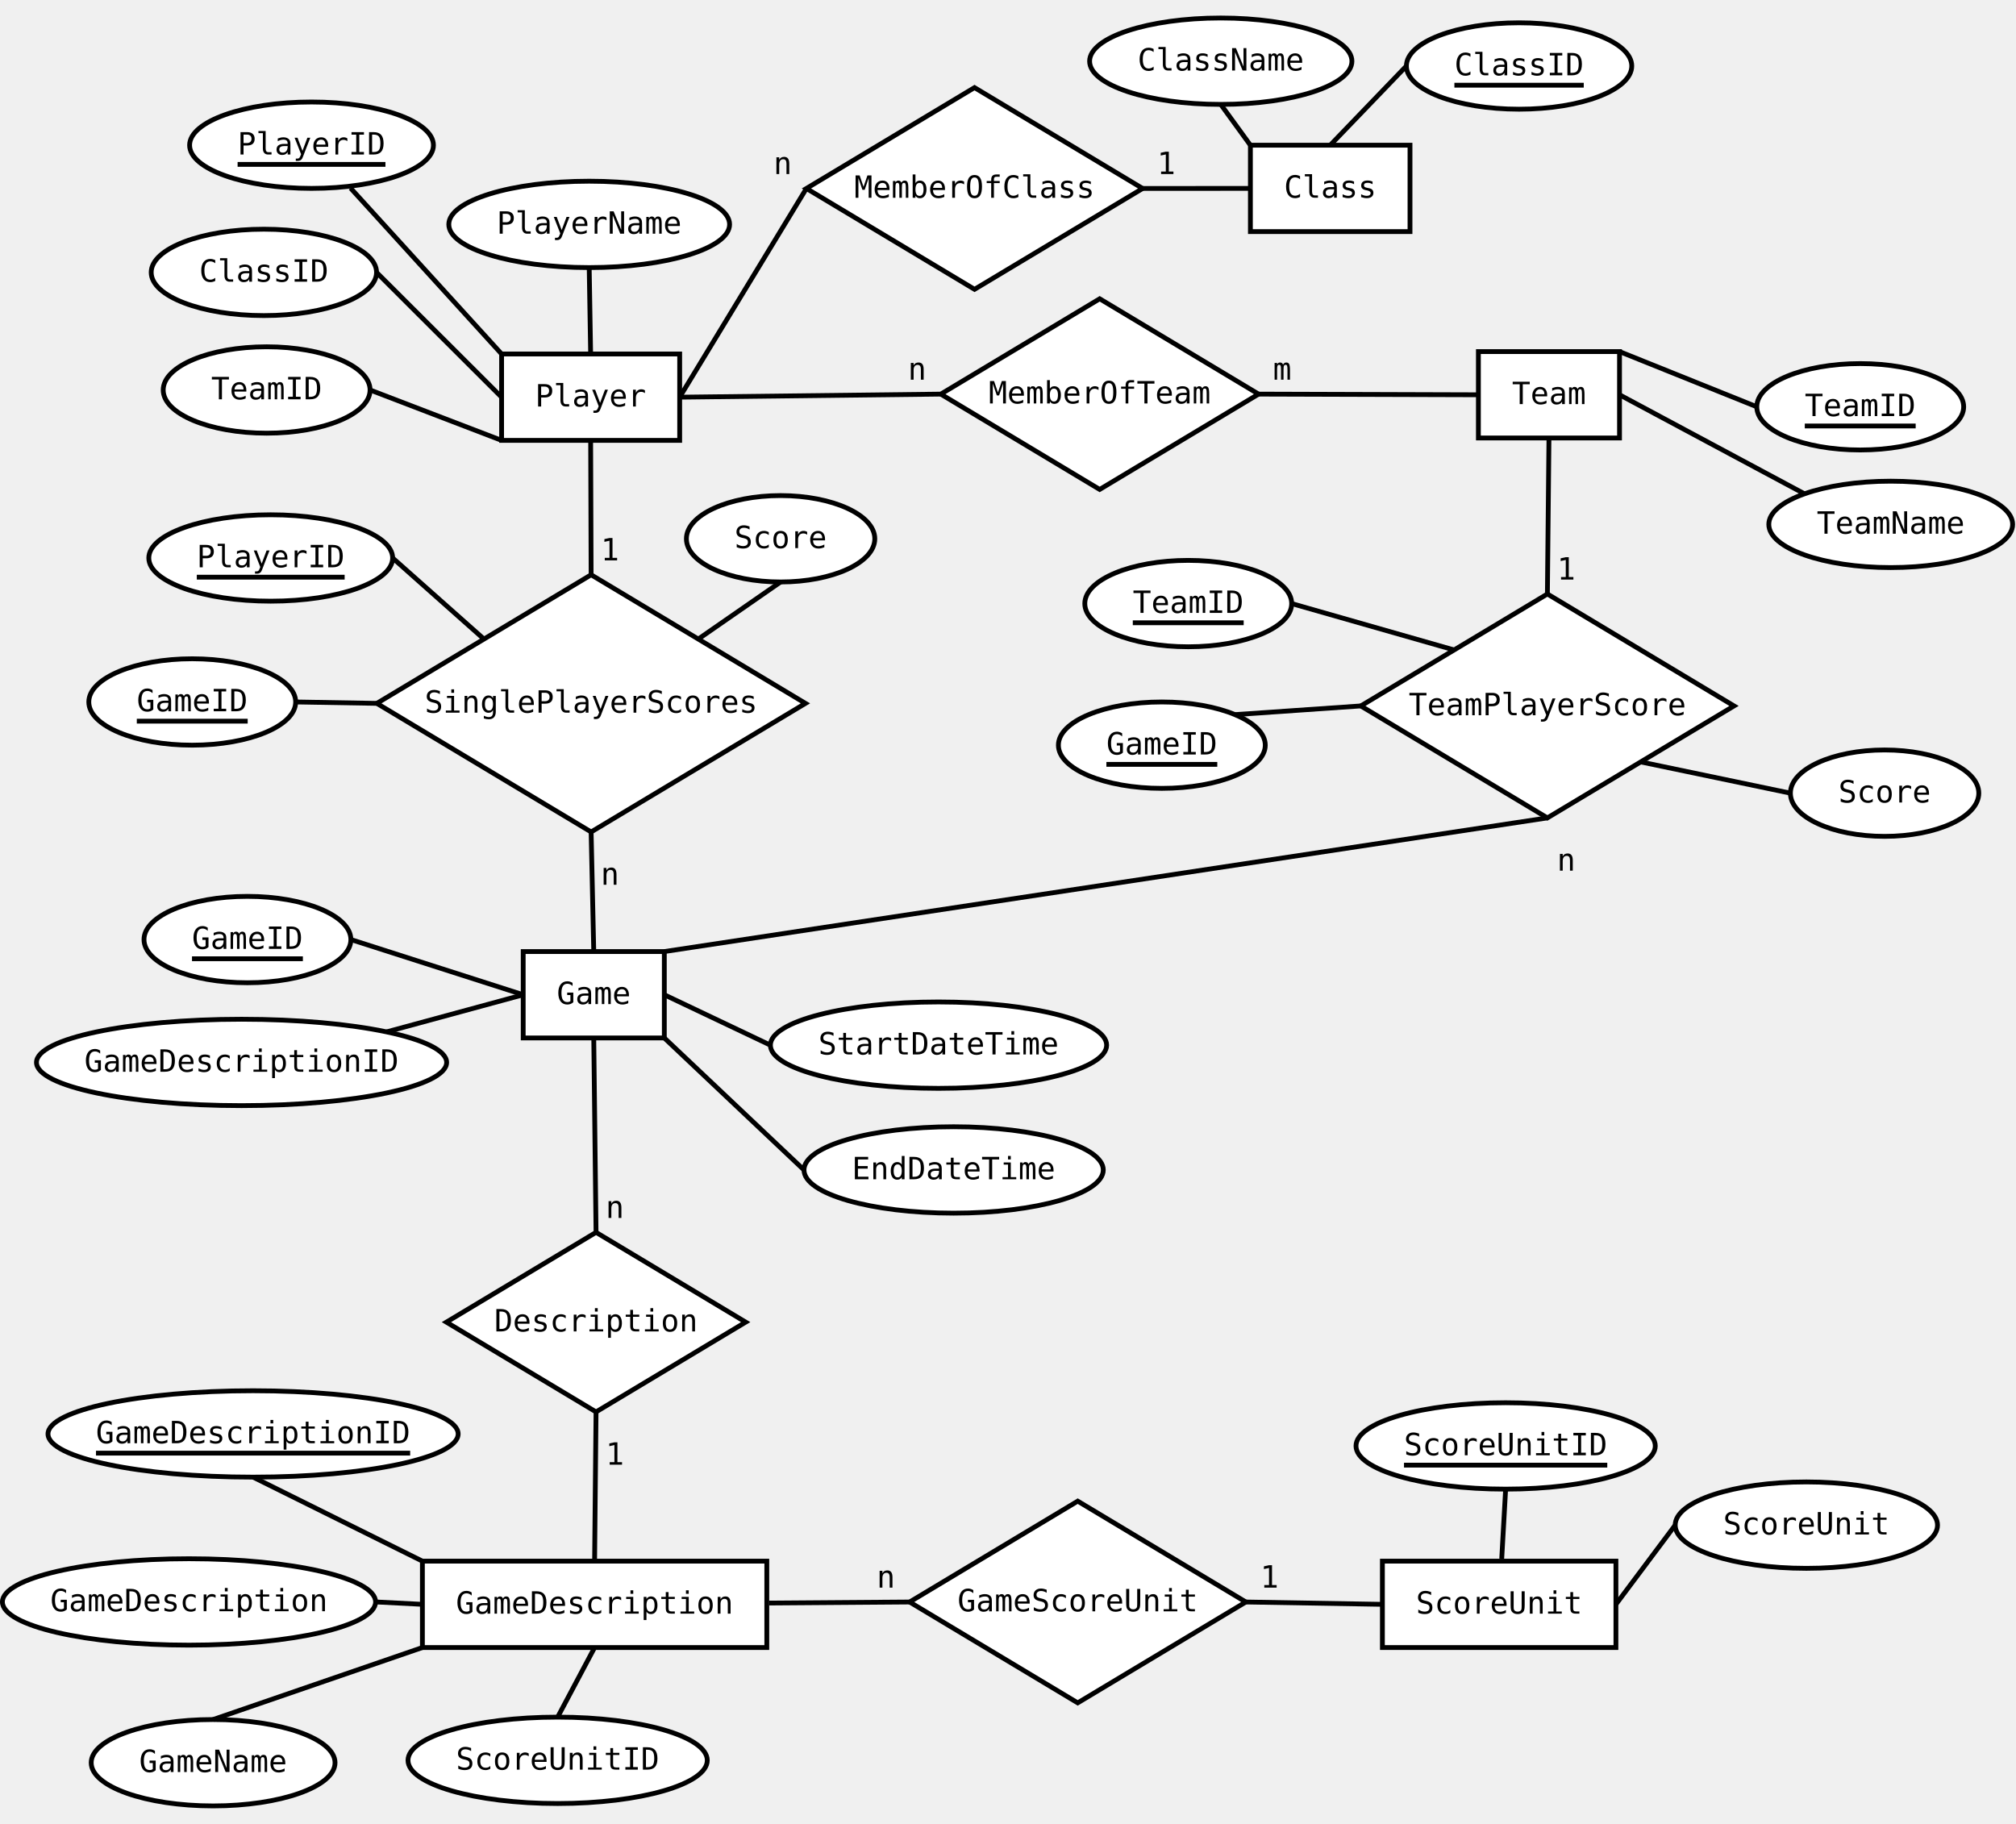
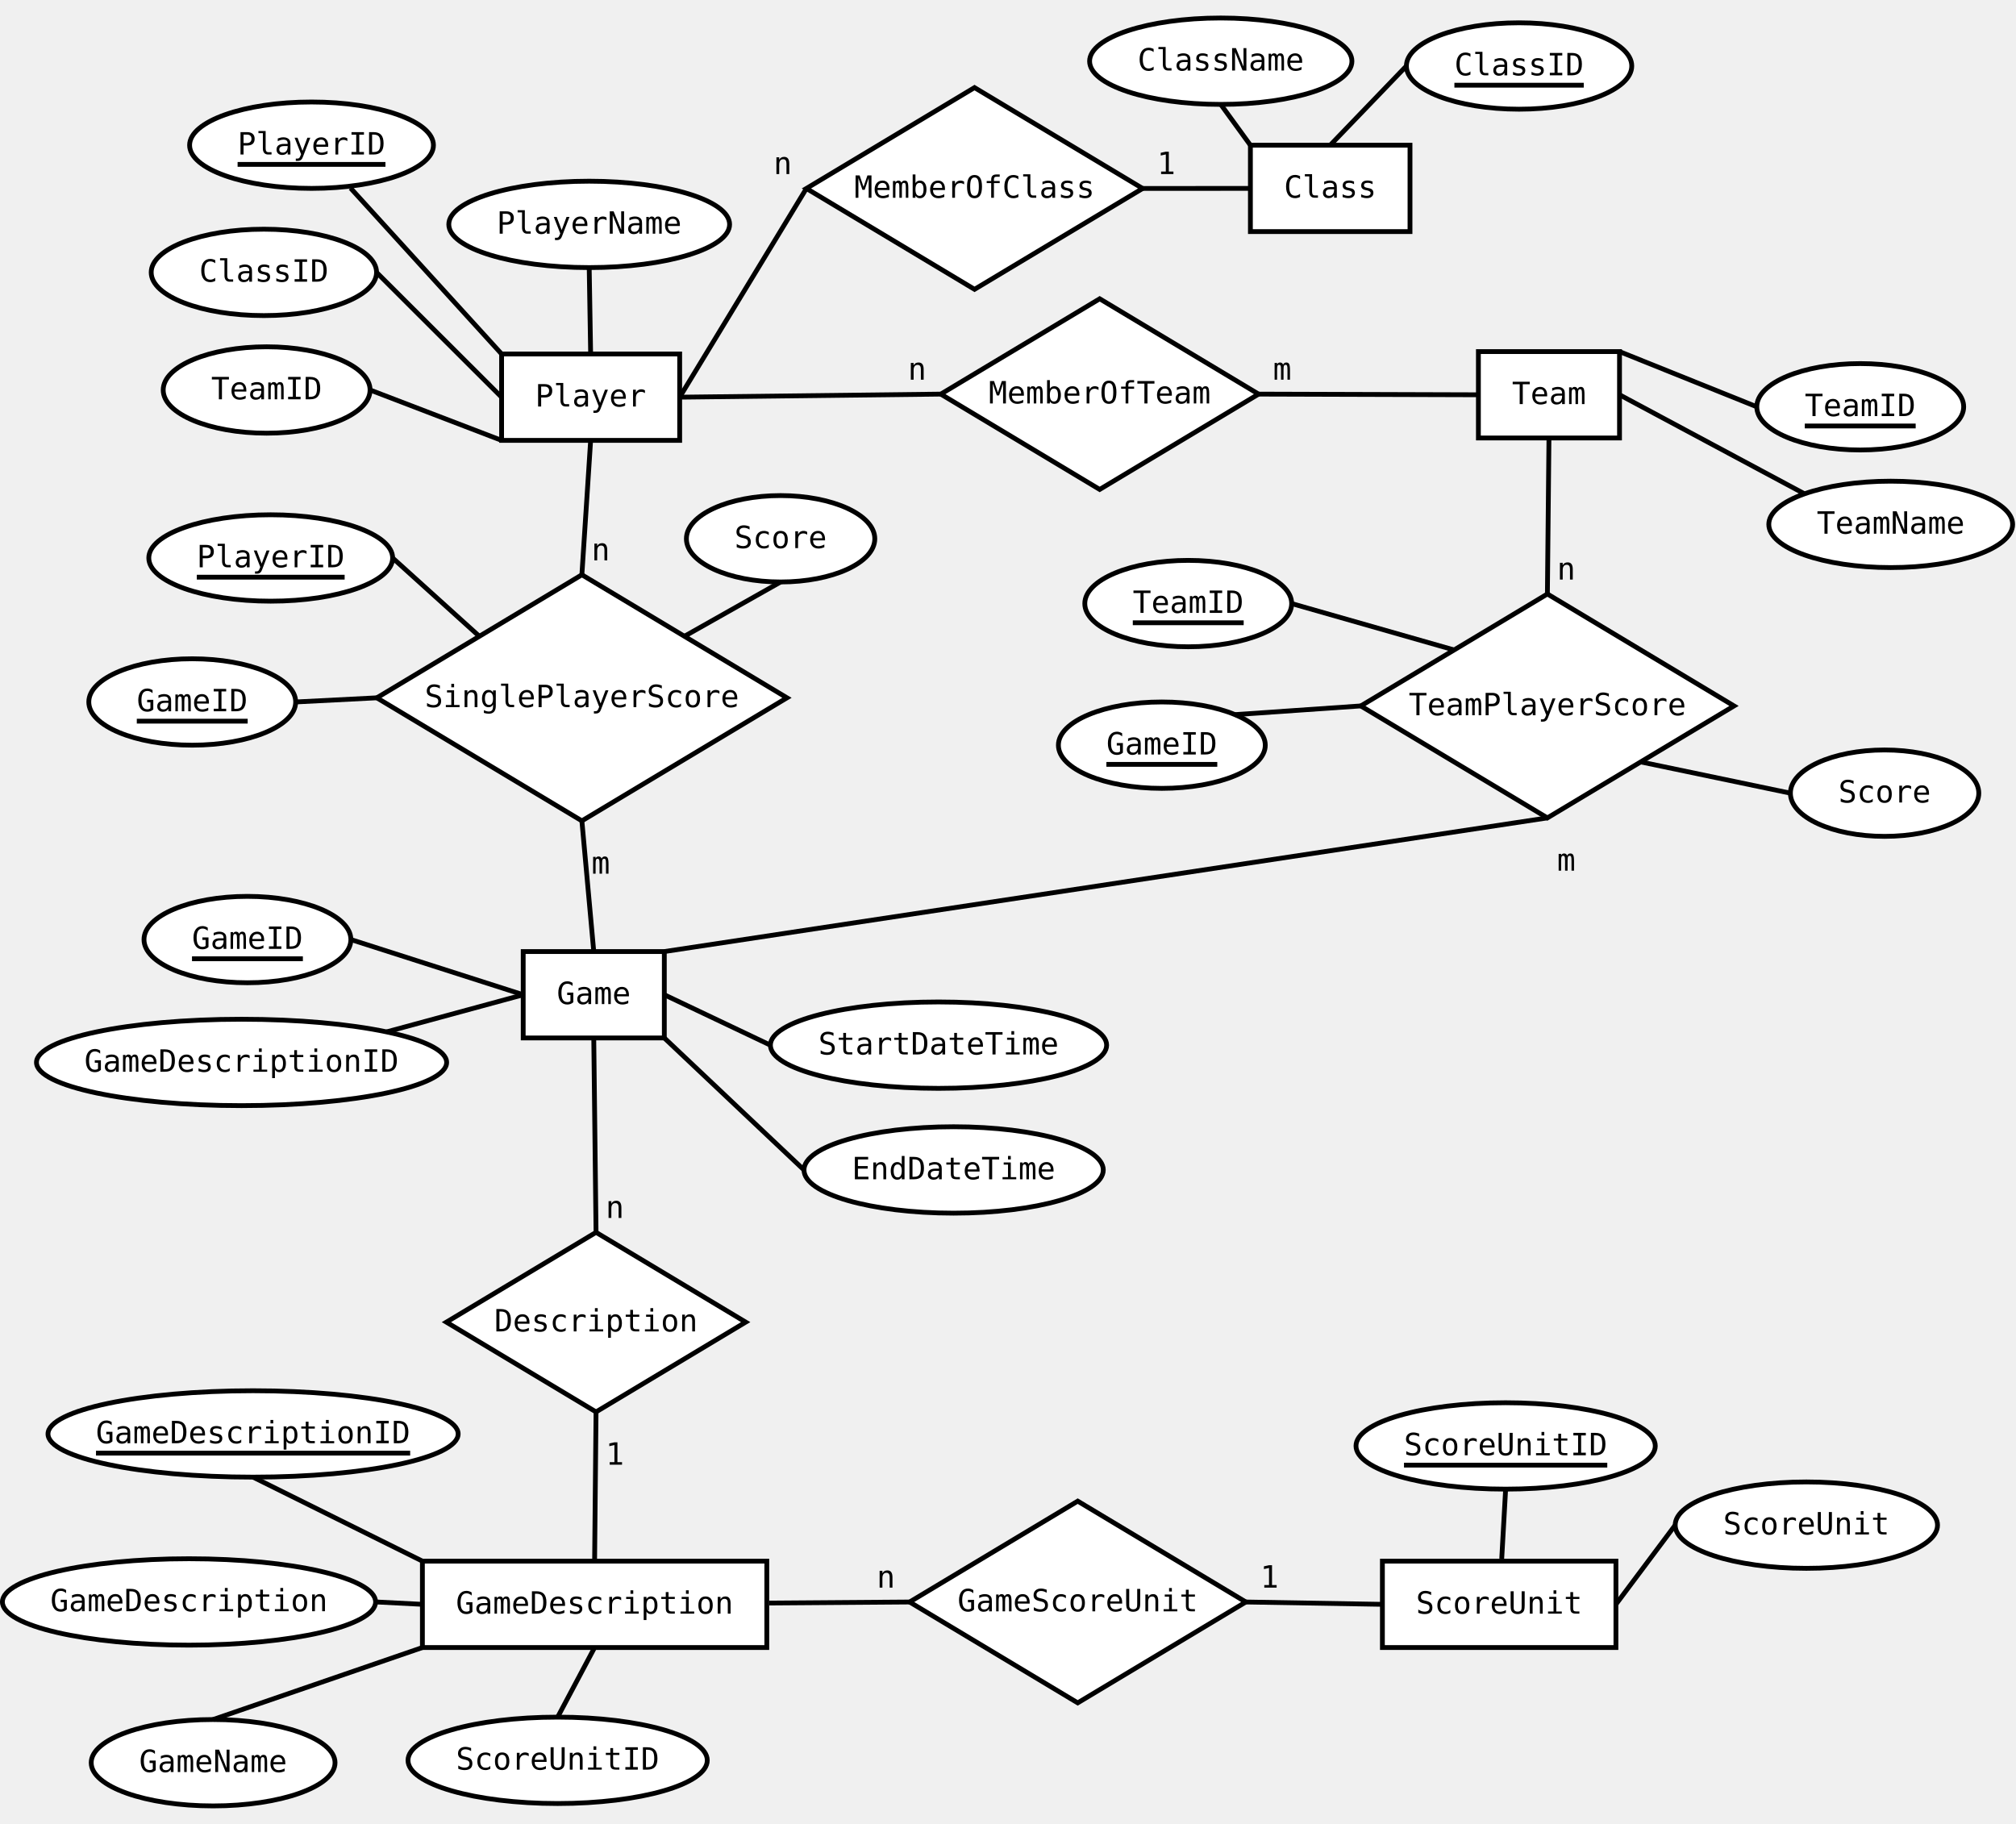
<svg xmlns="http://www.w3.org/2000/svg" width="42cm" height="38cm" viewBox="8 73 840 747">
  <g id="Hintergrund">
    <g>
      <rect style="fill: #ffffff; fill-opacity: 1; stroke-opacity: 1; stroke-width: 2; stroke: #000000" x="217" y="214" width="74.2" height="36" />
      <text font-size="12.8" style="fill: #000000; fill-opacity: 1; stroke: none;text-anchor:middle;font-family:monospace;font-style:normal;font-weight:normal" x="254.1" y="235.881">Player</text>
    </g>
    <g>
      <rect style="fill: #ffffff; fill-opacity: 1; stroke-opacity: 1; stroke-width: 2; stroke: #000000" x="529" y="127" width="66.5" height="36" />
      <text font-size="12.8" style="fill: #000000; fill-opacity: 1; stroke: none;text-anchor:middle;font-family:monospace;font-style:normal;font-weight:normal" x="562.25" y="148.881">Class</text>
    </g>
    <g>
      <polygon style="fill: #ffffff; fill-opacity: 1; stroke-opacity: 1; stroke-width: 2; stroke: #000000" fill-rule="evenodd" points="344,145.03 414.05,103 484.1,145.03 414.05,187.06 " />
      <text font-size="12.8" style="fill: #000000; fill-opacity: 1; stroke: none;text-anchor:end;font-family:monospace;font-style:normal;font-weight:normal" x="338" y="139.03">n</text>
      <text font-size="12.8" style="fill: #000000; fill-opacity: 1; stroke: none;text-anchor:start;font-family:monospace;font-style:normal;font-weight:normal" x="490.1" y="139.03">1</text>
      <text font-size="12.8" style="fill: #000000; fill-opacity: 1; stroke: none;text-anchor:middle;font-family:monospace;font-style:normal;font-weight:normal" x="414.05" y="148.911">MemberOfClass</text>
    </g>
    <line style="fill: none; stroke-opacity: 1; stroke-width: 2; stroke: #000000" x1="291.2" y1="232" x2="344" y2="145.03" />
    <line style="fill: none; stroke-opacity: 1; stroke-width: 2; stroke: #000000" x1="484.1" y1="145.03" x2="529" y2="145" />
    <g>
      <ellipse style="fill: #ffffff; fill-opacity: 1; stroke: none" cx="253.5" cy="160" rx="58.5" ry="18" />
      <ellipse style="fill: none; stroke-opacity: 1; stroke-width: 2; stroke: #000000" cx="253.5" cy="160" rx="58.5" ry="18" />
      <text font-size="12.8" style="fill: #000000; fill-opacity: 1; stroke: none;text-anchor:middle;font-family:monospace;font-style:normal;font-weight:normal" x="253.5" y="163.881">PlayerName</text>
    </g>
    <line style="fill: none; stroke-opacity: 1; stroke-width: 2; stroke: #000000" x1="253.5" y1="178" x2="254.1" y2="214" />
    <g>
      <ellipse style="fill: #ffffff; fill-opacity: 1; stroke: none" cx="516.65" cy="92" rx="54.65" ry="18" />
      <ellipse style="fill: none; stroke-opacity: 1; stroke-width: 2; stroke: #000000" cx="516.65" cy="92" rx="54.65" ry="18" />
      <text font-size="12.8" style="fill: #000000; fill-opacity: 1; stroke: none;text-anchor:middle;font-family:monospace;font-style:normal;font-weight:normal" x="516.65" y="95.881">ClassName</text>
    </g>
    <line style="fill: none; stroke-opacity: 1; stroke-width: 2; stroke: #000000" x1="529" y1="127" x2="516.65" y2="110" />
    <g>
      <rect style="fill: #ffffff; fill-opacity: 1; stroke-opacity: 1; stroke-width: 2; stroke: #000000" x="226" y="463" width="58.8" height="36" />
      <text font-size="12.8" style="fill: #000000; fill-opacity: 1; stroke: none;text-anchor:middle;font-family:monospace;font-style:normal;font-weight:normal" x="255.4" y="484.881">Game</text>
    </g>
    <g>
      <ellipse style="fill: #ffffff; fill-opacity: 1; stroke: none" cx="96.8" cy="801" rx="50.8" ry="18" />
      <ellipse style="fill: none; stroke-opacity: 1; stroke-width: 2; stroke: #000000" cx="96.8" cy="801" rx="50.8" ry="18" />
      <text font-size="12.8" style="fill: #000000; fill-opacity: 1; stroke: none;text-anchor:middle;font-family:monospace;font-style:normal;font-weight:normal" x="96.8" y="804.881">GameName</text>
    </g>
    <g>
      <ellipse style="fill: #ffffff; fill-opacity: 1; stroke: none" cx="86.75" cy="734" rx="77.75" ry="18" />
      <ellipse style="fill: none; stroke-opacity: 1; stroke-width: 2; stroke: #000000" cx="86.75" cy="734" rx="77.75" ry="18" />
      <text font-size="12.8" style="fill: #000000; fill-opacity: 1; stroke: none;text-anchor:middle;font-family:monospace;font-style:normal;font-weight:normal" x="86.75" y="737.881">GameDescription</text>
    </g>
    <g>
      <ellipse style="fill: #ffffff; fill-opacity: 1; stroke: none" cx="137.8" cy="127" rx="50.8" ry="18" />
      <ellipse style="fill: none; stroke-opacity: 1; stroke-width: 2; stroke: #000000" cx="137.8" cy="127" rx="50.8" ry="18" />
      <text font-size="12.8" style="fill: #000000; fill-opacity: 1; stroke: none;text-anchor:middle;font-family:monospace;font-style:normal;font-weight:normal" x="137.8" y="130.881">PlayerID</text>
      <line style="fill: none; stroke-opacity: 1; stroke-width: 2; stroke: #000000" x1="107" y1="135" x2="168.6" y2="135" />
    </g>
    <g>
      <ellipse style="fill: #ffffff; fill-opacity: 1; stroke: none" cx="640.95" cy="94" rx="46.95" ry="18" />
      <ellipse style="fill: none; stroke-opacity: 1; stroke-width: 2; stroke: #000000" cx="640.95" cy="94" rx="46.95" ry="18" />
      <text font-size="12.8" style="fill: #000000; fill-opacity: 1; stroke: none;text-anchor:middle;font-family:monospace;font-style:normal;font-weight:normal" x="640.95" y="97.881">ClassID</text>
      <line style="fill: none; stroke-opacity: 1; stroke-width: 2; stroke: #000000" x1="614" y1="102" x2="667.9" y2="102" />
    </g>
    <line style="fill: none; stroke-opacity: 1; stroke-width: 2; stroke: #000000" x1="154.062" y1="144.863" x2="217" y2="214" />
    <line style="fill: none; stroke-opacity: 1; stroke-width: 2; stroke: #000000" x1="562.25" y1="127" x2="594" y2="94" />
    <g>
      <ellipse style="fill: #ffffff; fill-opacity: 1; stroke: none" cx="111.1" cy="458" rx="43.1" ry="18" />
      <ellipse style="fill: none; stroke-opacity: 1; stroke-width: 2; stroke: #000000" cx="111.1" cy="458" rx="43.1" ry="18" />
      <text font-size="12.8" style="fill: #000000; fill-opacity: 1; stroke: none;text-anchor:middle;font-family:monospace;font-style:normal;font-weight:normal" x="111.1" y="461.881">GameID</text>
      <line style="fill: none; stroke-opacity: 1; stroke-width: 2; stroke: #000000" x1="88" y1="466" x2="134.2" y2="466" />
    </g>
    <g>
      <ellipse style="fill: #ffffff; fill-opacity: 1; stroke: none" cx="399.05" cy="502" rx="70.05" ry="18" />
      <ellipse style="fill: none; stroke-opacity: 1; stroke-width: 2; stroke: #000000" cx="399.05" cy="502" rx="70.05" ry="18" />
      <text font-size="12.8" style="fill: #000000; fill-opacity: 1; stroke: none;text-anchor:middle;font-family:monospace;font-style:normal;font-weight:normal" x="399.05" y="505.881">StartDateTime</text>
    </g>
    <g>
      <ellipse style="fill: #ffffff; fill-opacity: 1; stroke: none" cx="405.35" cy="554" rx="62.35" ry="18" />
      <ellipse style="fill: none; stroke-opacity: 1; stroke-width: 2; stroke: #000000" cx="405.35" cy="554" rx="62.35" ry="18" />
      <text font-size="12.8" style="fill: #000000; fill-opacity: 1; stroke: none;text-anchor:middle;font-family:monospace;font-style:normal;font-weight:normal" x="405.35" y="557.881">EndDateTime</text>
    </g>
    <g>
      <ellipse style="fill: #ffffff; fill-opacity: 1; stroke: none" cx="117.95" cy="180" rx="46.95" ry="18" />
      <ellipse style="fill: none; stroke-opacity: 1; stroke-width: 2; stroke: #000000" cx="117.95" cy="180" rx="46.95" ry="18" />
      <text font-size="12.8" style="fill: #000000; fill-opacity: 1; stroke: none;text-anchor:middle;font-family:monospace;font-style:normal;font-weight:normal" x="117.95" y="183.881">ClassID</text>
    </g>
    <line style="fill: none; stroke-opacity: 1; stroke-width: 2; stroke: #000000" x1="164.9" y1="180" x2="217" y2="232" />
    <g>
      <rect style="fill: #ffffff; fill-opacity: 1; stroke-opacity: 1; stroke-width: 2; stroke: #000000" x="184" y="717" width="143.5" height="36" />
      <text font-size="12.8" style="fill: #000000; fill-opacity: 1; stroke: none;text-anchor:middle;font-family:monospace;font-style:normal;font-weight:normal" x="255.75" y="738.881">GameDescription</text>
    </g>
    <g>
      <ellipse style="fill: #ffffff; fill-opacity: 1; stroke: none" cx="113.45" cy="664" rx="85.45" ry="18" />
      <ellipse style="fill: none; stroke-opacity: 1; stroke-width: 2; stroke: #000000" cx="113.45" cy="664" rx="85.45" ry="18" />
      <text font-size="12.8" style="fill: #000000; fill-opacity: 1; stroke: none;text-anchor:middle;font-family:monospace;font-style:normal;font-weight:normal" x="113.45" y="667.881">GameDescriptionID</text>
      <line style="fill: none; stroke-opacity: 1; stroke-width: 2; stroke: #000000" x1="48" y1="672" x2="178.9" y2="672" />
    </g>
    <g>
      <ellipse style="fill: #ffffff; fill-opacity: 1; stroke: none" cx="108.65" cy="509.2" rx="85.45" ry="18" />
      <ellipse style="fill: none; stroke-opacity: 1; stroke-width: 2; stroke: #000000" cx="108.65" cy="509.2" rx="85.45" ry="18" />
      <text font-size="12.8" style="fill: #000000; fill-opacity: 1; stroke: none;text-anchor:middle;font-family:monospace;font-style:normal;font-weight:normal" x="108.65" y="513.081">GameDescriptionID</text>
    </g>
    <line style="fill: none; stroke-opacity: 1; stroke-width: 2; stroke: #000000" x1="343" y1="554" x2="284.8" y2="499" />
    <line style="fill: none; stroke-opacity: 1; stroke-width: 2; stroke: #000000" x1="154.2" y1="458" x2="226" y2="481" />
    <line style="fill: none; stroke-opacity: 1; stroke-width: 2; stroke: #000000" x1="164.5" y1="734" x2="184" y2="735" />
    <line style="fill: none; stroke-opacity: 1; stroke-width: 2; stroke: #000000" x1="113.45" y1="682" x2="184" y2="717" />
    <line style="fill: none; stroke-opacity: 1; stroke-width: 2; stroke: #000000" x1="96.8" y1="783" x2="184" y2="753" />
    <g>
      <polygon style="fill: #ffffff; fill-opacity: 1; stroke-opacity: 1; stroke-width: 2; stroke: #000000" fill-rule="evenodd" points="194,617.41 256.35,580 318.7,617.41 256.35,654.82 " />
      <text font-size="12.8" style="fill: #000000; fill-opacity: 1; stroke: none;text-anchor:start;font-family:monospace;font-style:normal;font-weight:normal" x="260.35" y="574">n</text>
      <text font-size="12.8" style="fill: #000000; fill-opacity: 1; stroke: none;text-anchor:start;font-family:monospace;font-style:normal;font-weight:normal" x="260.35" y="676.82">1</text>
      <text font-size="12.8" style="fill: #000000; fill-opacity: 1; stroke: none;text-anchor:middle;font-family:monospace;font-style:normal;font-weight:normal" x="256.35" y="621.291">Description</text>
    </g>
    <line style="fill: none; stroke-opacity: 1; stroke-width: 2; stroke: #000000" x1="255.4" y1="499" x2="256.35" y2="580" />
    <line style="fill: none; stroke-opacity: 1; stroke-width: 2; stroke: #000000" x1="256.35" y1="654.82" x2="255.75" y2="717" />
    <g>
-       <polygon style="fill: #ffffff; fill-opacity: 1; stroke-opacity: 1; stroke-width: 2; stroke: #000000" fill-rule="evenodd" points="165,359.58 254.3,306 343.6,359.58 254.3,413.16 " />
-       <text font-size="12.8" style="fill: #000000; fill-opacity: 1; stroke: none;text-anchor:start;font-family:monospace;font-style:normal;font-weight:normal" x="258.3" y="300">1</text>
-       <text font-size="12.8" style="fill: #000000; fill-opacity: 1; stroke: none;text-anchor:start;font-family:monospace;font-style:normal;font-weight:normal" x="258.3" y="435.16">n</text>
-       <text font-size="12.8" style="fill: #000000; fill-opacity: 1; stroke: none;text-anchor:middle;font-family:monospace;font-style:normal;font-weight:normal" x="254.3" y="363.461">SinglePlayerScores</text>
-     </g>
-     <line style="fill: none; stroke-opacity: 1; stroke-width: 2; stroke: #000000" x1="254.3" y1="413.16" x2="255.4" y2="463" />
-     <line style="fill: none; stroke-opacity: 1; stroke-width: 2; stroke: #000000" x1="254.1" y1="250" x2="254.3" y2="306" />
+       <polygon style="fill: #ffffff; fill-opacity: 1; stroke-opacity: 1; stroke-width: 2; stroke: #000000" fill-rule="evenodd" points="165,357.27 250.45,306 335.9,357.27 250.45,408.54 " />
+       <text font-size="12.8" style="fill: #000000; fill-opacity: 1; stroke: none;text-anchor:start;font-family:monospace;font-style:normal;font-weight:normal" x="254.45" y="300">n</text>
+       <text font-size="12.8" style="fill: #000000; fill-opacity: 1; stroke: none;text-anchor:start;font-family:monospace;font-style:normal;font-weight:normal" x="254.45" y="430.54">m</text>
+       <text font-size="12.8" style="fill: #000000; fill-opacity: 1; stroke: none;text-anchor:middle;font-family:monospace;font-style:normal;font-weight:normal" x="250.45" y="361.151">SinglePlayerScore</text>
+     </g>
+     <line style="fill: none; stroke-opacity: 1; stroke-width: 2; stroke: #000000" x1="250.45" y1="408.54" x2="255.4" y2="463" />
+     <line style="fill: none; stroke-opacity: 1; stroke-width: 2; stroke: #000000" x1="254.1" y1="250" x2="250.45" y2="306" />
    <g>
      <ellipse style="fill: #ffffff; fill-opacity: 1; stroke: none" cx="120.8" cy="299" rx="50.8" ry="18" />
      <ellipse style="fill: none; stroke-opacity: 1; stroke-width: 2; stroke: #000000" cx="120.8" cy="299" rx="50.8" ry="18" />
      <text font-size="12.8" style="fill: #000000; fill-opacity: 1; stroke: none;text-anchor:middle;font-family:monospace;font-style:normal;font-weight:normal" x="120.8" y="302.881">PlayerID</text>
      <line style="fill: none; stroke-opacity: 1; stroke-width: 2; stroke: #000000" x1="90" y1="307" x2="151.6" y2="307" />
    </g>
    <g>
      <ellipse style="fill: #ffffff; fill-opacity: 1; stroke: none" cx="88.1" cy="359" rx="43.1" ry="18" />
      <ellipse style="fill: none; stroke-opacity: 1; stroke-width: 2; stroke: #000000" cx="88.1" cy="359" rx="43.1" ry="18" />
      <text font-size="12.8" style="fill: #000000; fill-opacity: 1; stroke: none;text-anchor:middle;font-family:monospace;font-style:normal;font-weight:normal" x="88.1" y="362.881">GameID</text>
      <line style="fill: none; stroke-opacity: 1; stroke-width: 2; stroke: #000000" x1="65" y1="367" x2="111.2" y2="367" />
    </g>
    <g>
      <ellipse style="fill: #ffffff; fill-opacity: 1; stroke: none" cx="333.25" cy="291" rx="39.25" ry="18" />
      <ellipse style="fill: none; stroke-opacity: 1; stroke-width: 2; stroke: #000000" cx="333.25" cy="291" rx="39.25" ry="18" />
      <text font-size="12.8" style="fill: #000000; fill-opacity: 1; stroke: none;text-anchor:middle;font-family:monospace;font-style:normal;font-weight:normal" x="333.25" y="294.881">Score</text>
    </g>
-     <line style="fill: none; stroke-opacity: 1; stroke-width: 2; stroke: #000000" x1="209.65" y1="332.79" x2="171.6" y2="299" />
-     <line style="fill: none; stroke-opacity: 1; stroke-width: 2; stroke: #000000" x1="165" y1="359.58" x2="131.2" y2="359" />
-     <line style="fill: none; stroke-opacity: 1; stroke-width: 2; stroke: #000000" x1="298.95" y1="332.79" x2="333.25" y2="309" />
+     <line style="fill: none; stroke-opacity: 1; stroke-width: 2; stroke: #000000" x1="207.725" y1="331.635" x2="171.6" y2="299" />
+     <line style="fill: none; stroke-opacity: 1; stroke-width: 2; stroke: #000000" x1="165" y1="357.27" x2="131.2" y2="359" />
+     <line style="fill: none; stroke-opacity: 1; stroke-width: 2; stroke: #000000" x1="293.175" y1="331.635" x2="333.25" y2="309" />
    <line style="fill: none; stroke-opacity: 1; stroke-width: 2; stroke: #000000" x1="169.072" y1="496.472" x2="226" y2="481" />
    <line style="fill: none; stroke-opacity: 1; stroke-width: 2; stroke: #000000" x1="284.8" y1="481" x2="329" y2="502" />
    <g>
      <polygon style="fill: #ffffff; fill-opacity: 1; stroke-opacity: 1; stroke-width: 2; stroke: #000000" fill-rule="evenodd" points="400,230.72 466.2,191 532.4,230.72 466.2,270.44 " />
      <text font-size="12.8" style="fill: #000000; fill-opacity: 1; stroke: none;text-anchor:end;font-family:monospace;font-style:normal;font-weight:normal" x="394" y="224.72">n</text>
      <text font-size="12.8" style="fill: #000000; fill-opacity: 1; stroke: none;text-anchor:start;font-family:monospace;font-style:normal;font-weight:normal" x="538.4" y="224.72">m</text>
      <text font-size="12.8" style="fill: #000000; fill-opacity: 1; stroke: none;text-anchor:middle;font-family:monospace;font-style:normal;font-weight:normal" x="466.2" y="234.601">MemberOfTeam</text>
    </g>
    <g>
      <ellipse style="fill: #ffffff; fill-opacity: 1; stroke: none" cx="119.1" cy="229" rx="43.1" ry="18" />
      <ellipse style="fill: none; stroke-opacity: 1; stroke-width: 2; stroke: #000000" cx="119.1" cy="229" rx="43.1" ry="18" />
      <text font-size="12.8" style="fill: #000000; fill-opacity: 1; stroke: none;text-anchor:middle;font-family:monospace;font-style:normal;font-weight:normal" x="119.1" y="232.881">TeamID</text>
    </g>
    <line style="fill: none; stroke-opacity: 1; stroke-width: 2; stroke: #000000" x1="162.2" y1="229" x2="217" y2="250" />
    <line style="fill: none; stroke-opacity: 1; stroke-width: 2; stroke: #000000" x1="291.2" y1="232" x2="400" y2="230.72" />
    <g>
      <rect style="fill: #ffffff; fill-opacity: 1; stroke-opacity: 1; stroke-width: 2; stroke: #000000" x="624" y="213" width="58.8" height="36" />
      <text font-size="12.8" style="fill: #000000; fill-opacity: 1; stroke: none;text-anchor:middle;font-family:monospace;font-style:normal;font-weight:normal" x="653.4" y="234.881">Team</text>
    </g>
    <line style="fill: none; stroke-opacity: 1; stroke-width: 2; stroke: #000000" x1="532.4" y1="230.72" x2="624" y2="231" />
    <g>
      <ellipse style="fill: #ffffff; fill-opacity: 1; stroke: none" cx="783.1" cy="236" rx="43.1" ry="18" />
      <ellipse style="fill: none; stroke-opacity: 1; stroke-width: 2; stroke: #000000" cx="783.1" cy="236" rx="43.1" ry="18" />
      <text font-size="12.8" style="fill: #000000; fill-opacity: 1; stroke: none;text-anchor:middle;font-family:monospace;font-style:normal;font-weight:normal" x="783.1" y="239.881">TeamID</text>
      <line style="fill: none; stroke-opacity: 1; stroke-width: 2; stroke: #000000" x1="760" y1="244" x2="806.2" y2="244" />
    </g>
    <g>
      <ellipse style="fill: #ffffff; fill-opacity: 1; stroke: none" cx="795.8" cy="285" rx="50.8" ry="18" />
      <ellipse style="fill: none; stroke-opacity: 1; stroke-width: 2; stroke: #000000" cx="795.8" cy="285" rx="50.8" ry="18" />
      <text font-size="12.8" style="fill: #000000; fill-opacity: 1; stroke: none;text-anchor:middle;font-family:monospace;font-style:normal;font-weight:normal" x="795.8" y="288.881">TeamName</text>
    </g>
    <line style="fill: none; stroke-opacity: 1; stroke-width: 2; stroke: #000000" x1="682.8" y1="213" x2="740" y2="236" />
    <line style="fill: none; stroke-opacity: 1; stroke-width: 2; stroke: #000000" x1="682.8" y1="231" x2="759.878" y2="272.272" />
    <g>
      <polygon style="fill: #ffffff; fill-opacity: 1; stroke-opacity: 1; stroke-width: 2; stroke: #000000" fill-rule="evenodd" points="575,360.65 652.75,314 730.5,360.65 652.75,407.3 " />
-       <text font-size="12.8" style="fill: #000000; fill-opacity: 1; stroke: none;text-anchor:start;font-family:monospace;font-style:normal;font-weight:normal" x="656.75" y="308">1</text>
-       <text font-size="12.8" style="fill: #000000; fill-opacity: 1; stroke: none;text-anchor:start;font-family:monospace;font-style:normal;font-weight:normal" x="656.75" y="429.3">n</text>
+       <text font-size="12.8" style="fill: #000000; fill-opacity: 1; stroke: none;text-anchor:start;font-family:monospace;font-style:normal;font-weight:normal" x="656.75" y="308">n</text>
+       <text font-size="12.8" style="fill: #000000; fill-opacity: 1; stroke: none;text-anchor:start;font-family:monospace;font-style:normal;font-weight:normal" x="656.75" y="429.3">m</text>
      <text font-size="12.8" style="fill: #000000; fill-opacity: 1; stroke: none;text-anchor:middle;font-family:monospace;font-style:normal;font-weight:normal" x="652.75" y="364.531">TeamPlayerScore</text>
    </g>
    <line style="fill: none; stroke-opacity: 1; stroke-width: 2; stroke: #000000" x1="653.4" y1="249" x2="652.75" y2="314" />
    <line style="fill: none; stroke-opacity: 1; stroke-width: 2; stroke: #000000" x1="652.75" y1="407.3" x2="284.8" y2="463" />
    <g>
      <ellipse style="fill: #ffffff; fill-opacity: 1; stroke: none" cx="503.1" cy="318" rx="43.1" ry="18" />
      <ellipse style="fill: none; stroke-opacity: 1; stroke-width: 2; stroke: #000000" cx="503.1" cy="318" rx="43.1" ry="18" />
      <text font-size="12.8" style="fill: #000000; fill-opacity: 1; stroke: none;text-anchor:middle;font-family:monospace;font-style:normal;font-weight:normal" x="503.1" y="321.881">TeamID</text>
      <line style="fill: none; stroke-opacity: 1; stroke-width: 2; stroke: #000000" x1="480" y1="326" x2="526.2" y2="326" />
    </g>
    <g>
      <ellipse style="fill: #ffffff; fill-opacity: 1; stroke: none" cx="492.1" cy="377" rx="43.1" ry="18" />
      <ellipse style="fill: none; stroke-opacity: 1; stroke-width: 2; stroke: #000000" cx="492.1" cy="377" rx="43.1" ry="18" />
      <text font-size="12.8" style="fill: #000000; fill-opacity: 1; stroke: none;text-anchor:middle;font-family:monospace;font-style:normal;font-weight:normal" x="492.1" y="380.881">GameID</text>
      <line style="fill: none; stroke-opacity: 1; stroke-width: 2; stroke: #000000" x1="469" y1="385" x2="515.2" y2="385" />
    </g>
    <g>
      <ellipse style="fill: #ffffff; fill-opacity: 1; stroke: none" cx="793.25" cy="397" rx="39.25" ry="18" />
      <ellipse style="fill: none; stroke-opacity: 1; stroke-width: 2; stroke: #000000" cx="793.25" cy="397" rx="39.25" ry="18" />
      <text font-size="12.8" style="fill: #000000; fill-opacity: 1; stroke: none;text-anchor:middle;font-family:monospace;font-style:normal;font-weight:normal" x="793.25" y="400.881">Score</text>
    </g>
    <line style="fill: none; stroke-opacity: 1; stroke-width: 2; stroke: #000000" x1="546.2" y1="318" x2="613.874" y2="337.326" />
    <line style="fill: none; stroke-opacity: 1; stroke-width: 2; stroke: #000000" x1="575" y1="360.65" x2="522.576" y2="364.272" />
    <line style="fill: none; stroke-opacity: 1; stroke-width: 2; stroke: #000000" x1="691.624" y1="383.976" x2="754" y2="397" />
    <g>
      <ellipse style="fill: #ffffff; fill-opacity: 1; stroke: none" cx="760.65" cy="702" rx="54.65" ry="18" />
      <ellipse style="fill: none; stroke-opacity: 1; stroke-width: 2; stroke: #000000" cx="760.65" cy="702" rx="54.65" ry="18" />
      <text font-size="12.8" style="fill: #000000; fill-opacity: 1; stroke: none;text-anchor:middle;font-family:monospace;font-style:normal;font-weight:normal" x="760.65" y="705.881">ScoreUnit</text>
    </g>
    <line style="fill: none; stroke-opacity: 1; stroke-width: 2; stroke: #000000" x1="681.3" y1="735" x2="706" y2="702" />
    <g>
      <rect style="fill: #ffffff; fill-opacity: 1; stroke-opacity: 1; stroke-width: 2; stroke: #000000" x="584" y="717" width="97.3" height="36" />
      <text font-size="12.8" style="fill: #000000; fill-opacity: 1; stroke: none;text-anchor:middle;font-family:monospace;font-style:normal;font-weight:normal" x="632.65" y="738.881">ScoreUnit</text>
    </g>
    <g>
      <ellipse style="fill: #ffffff; fill-opacity: 1; stroke: none" cx="635.35" cy="669" rx="62.35" ry="18" />
      <ellipse style="fill: none; stroke-opacity: 1; stroke-width: 2; stroke: #000000" cx="635.35" cy="669" rx="62.35" ry="18" />
      <text font-size="12.8" style="fill: #000000; fill-opacity: 1; stroke: none;text-anchor:middle;font-family:monospace;font-style:normal;font-weight:normal" x="635.35" y="672.881">ScoreUnitID</text>
      <line style="fill: none; stroke-opacity: 1; stroke-width: 2; stroke: #000000" x1="593" y1="677" x2="677.7" y2="677" />
    </g>
    <line style="fill: none; stroke-opacity: 1; stroke-width: 2; stroke: #000000" x1="633.719" y1="716.004" x2="635.35" y2="687" />
    <g>
      <polygon style="fill: #ffffff; fill-opacity: 1; stroke-opacity: 1; stroke-width: 2; stroke: #000000" fill-rule="evenodd" points="387,734.03 457.05,692 527.1,734.03 457.05,776.06 " />
      <text font-size="12.8" style="fill: #000000; fill-opacity: 1; stroke: none;text-anchor:end;font-family:monospace;font-style:normal;font-weight:normal" x="381" y="728.03">n</text>
      <text font-size="12.8" style="fill: #000000; fill-opacity: 1; stroke: none;text-anchor:start;font-family:monospace;font-style:normal;font-weight:normal" x="533.1" y="728.03">1</text>
      <text font-size="12.8" style="fill: #000000; fill-opacity: 1; stroke: none;text-anchor:middle;font-family:monospace;font-style:normal;font-weight:normal" x="457.05" y="737.911">GameScoreUnit</text>
    </g>
    <line style="fill: none; stroke-opacity: 1; stroke-width: 2; stroke: #000000" x1="328.497" y1="734.462" x2="387" y2="734.03" />
    <line style="fill: none; stroke-opacity: 1; stroke-width: 2; stroke: #000000" x1="527.1" y1="734.03" x2="584" y2="735" />
    <g>
      <ellipse style="fill: #ffffff; fill-opacity: 1; stroke: none" cx="240.35" cy="800" rx="62.35" ry="18" />
      <ellipse style="fill: none; stroke-opacity: 1; stroke-width: 2; stroke: #000000" cx="240.35" cy="800" rx="62.35" ry="18" />
      <text font-size="12.8" style="fill: #000000; fill-opacity: 1; stroke: none;text-anchor:middle;font-family:monospace;font-style:normal;font-weight:normal" x="240.35" y="803.881">ScoreUnitID</text>
    </g>
    <line style="fill: none; stroke-opacity: 1; stroke-width: 2; stroke: #000000" x1="255.75" y1="753" x2="240.35" y2="782" />
  </g>
</svg>
